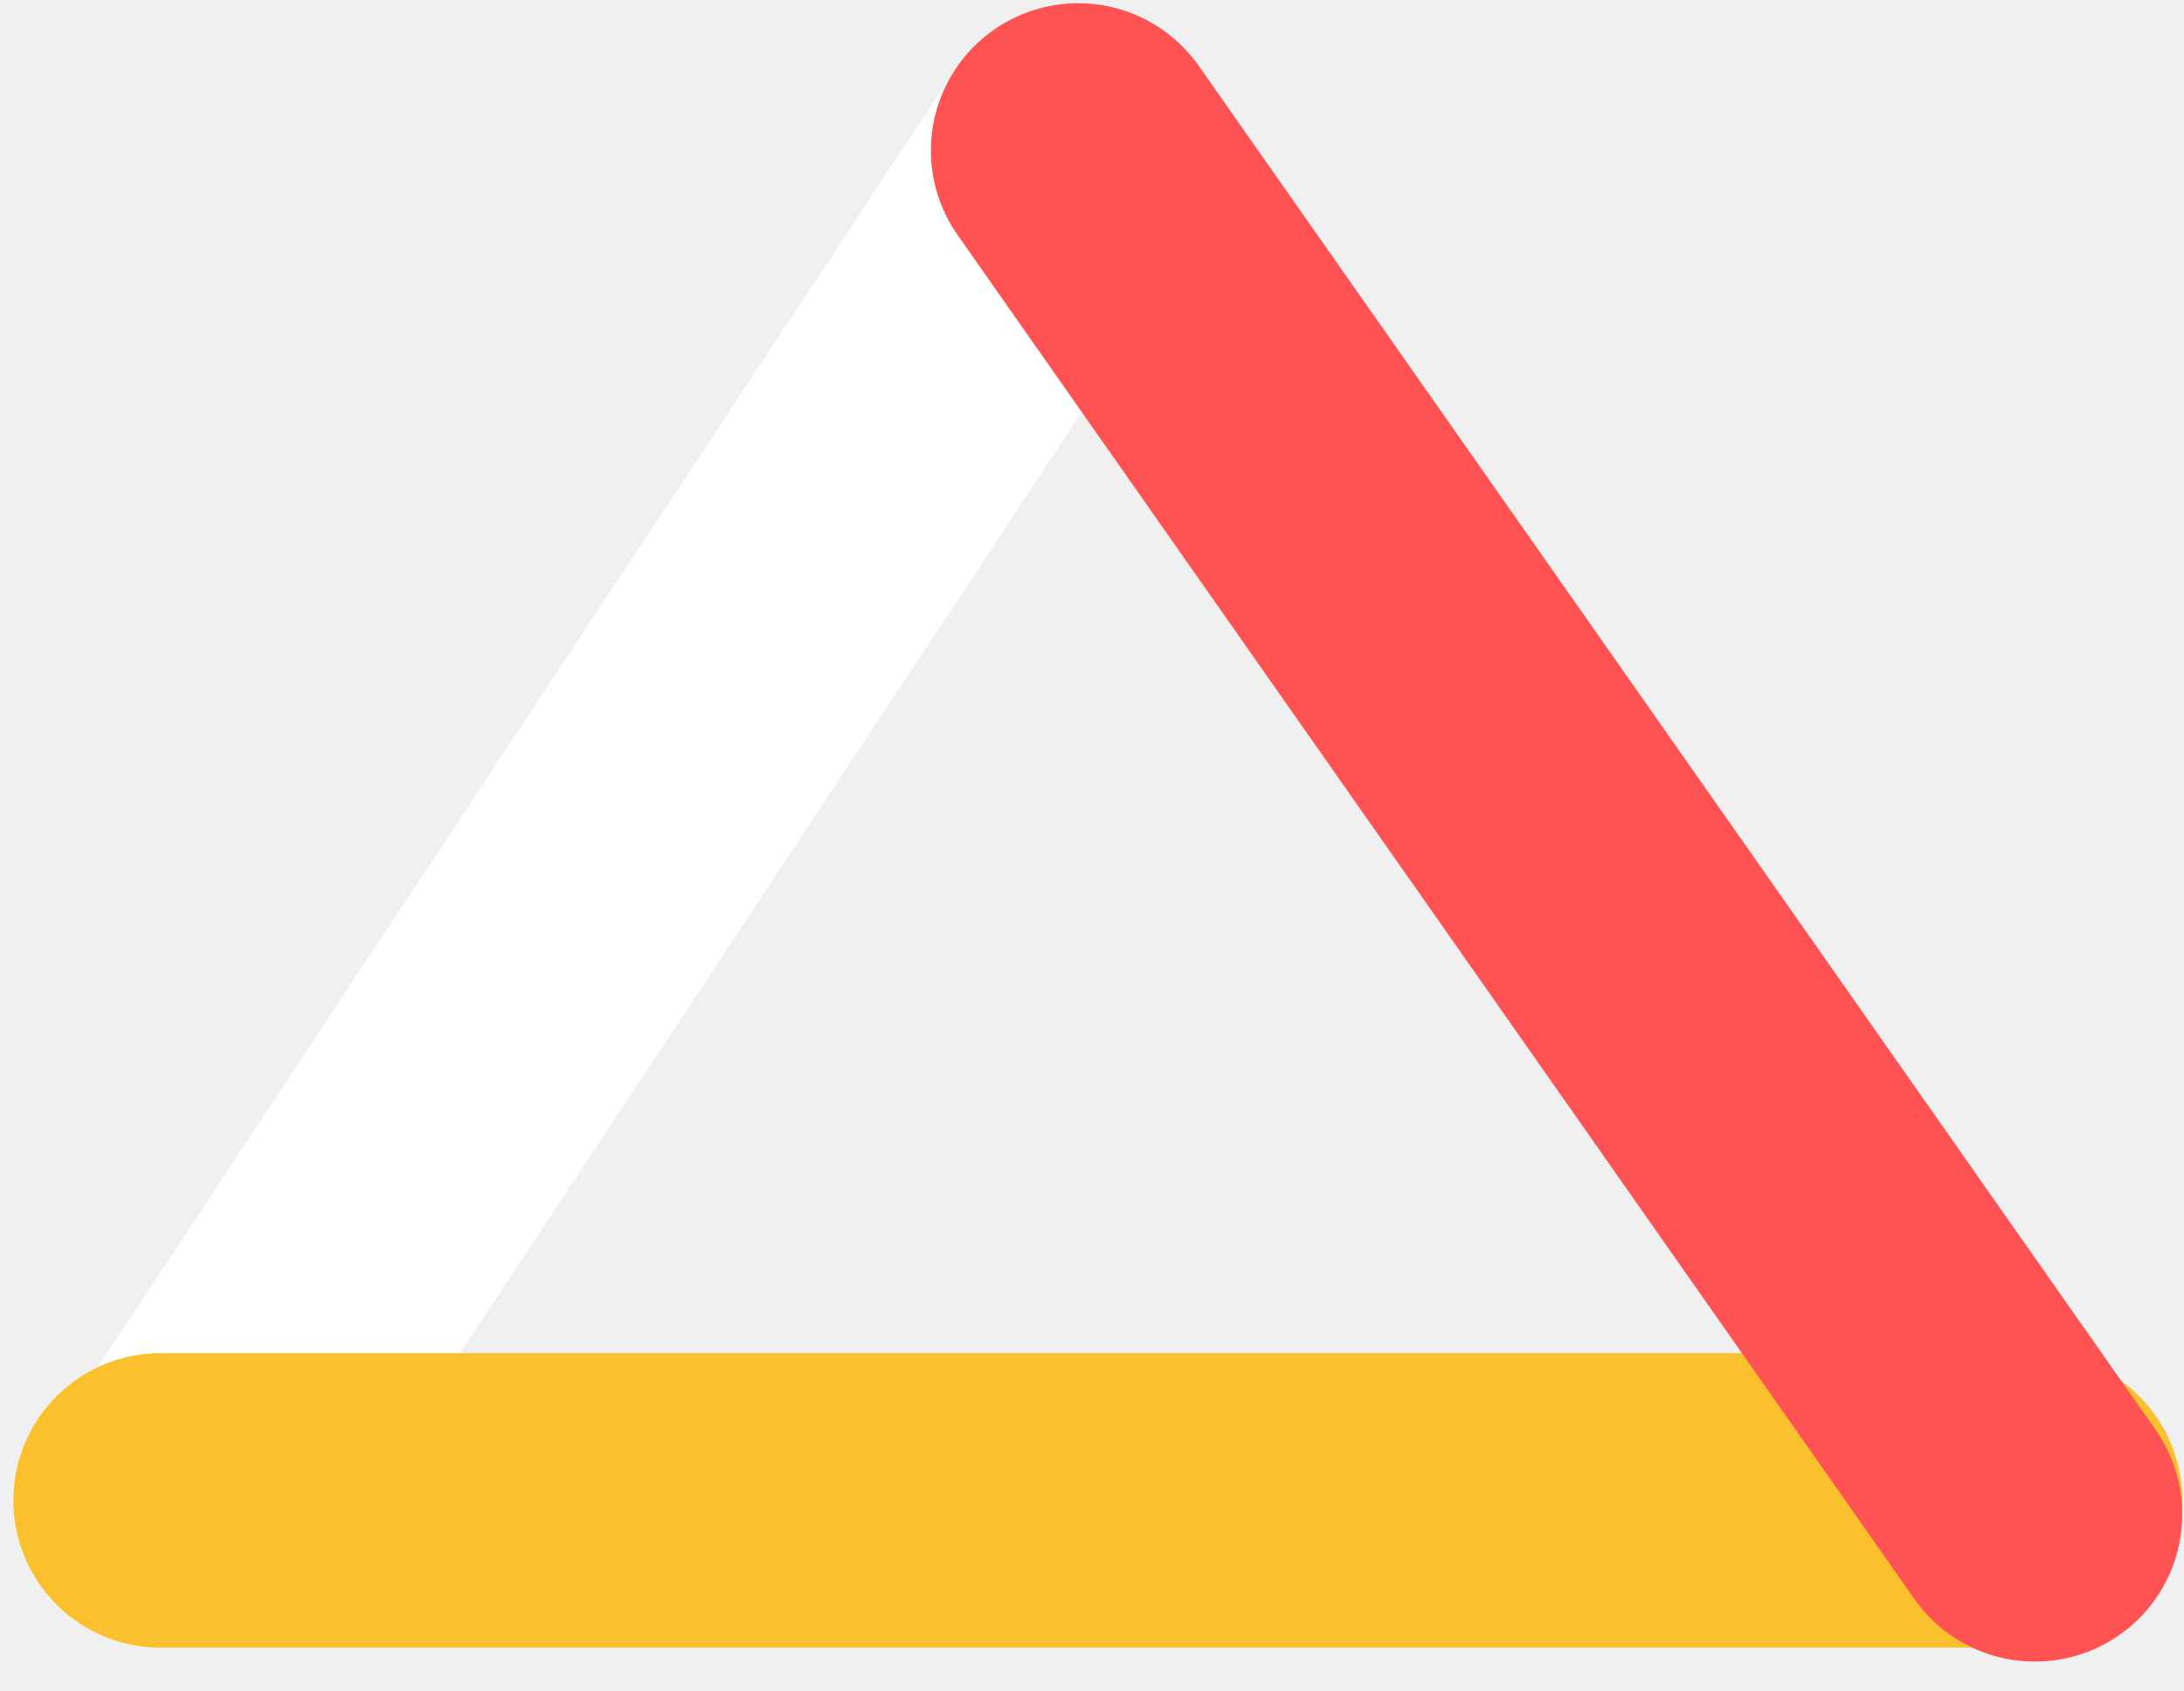
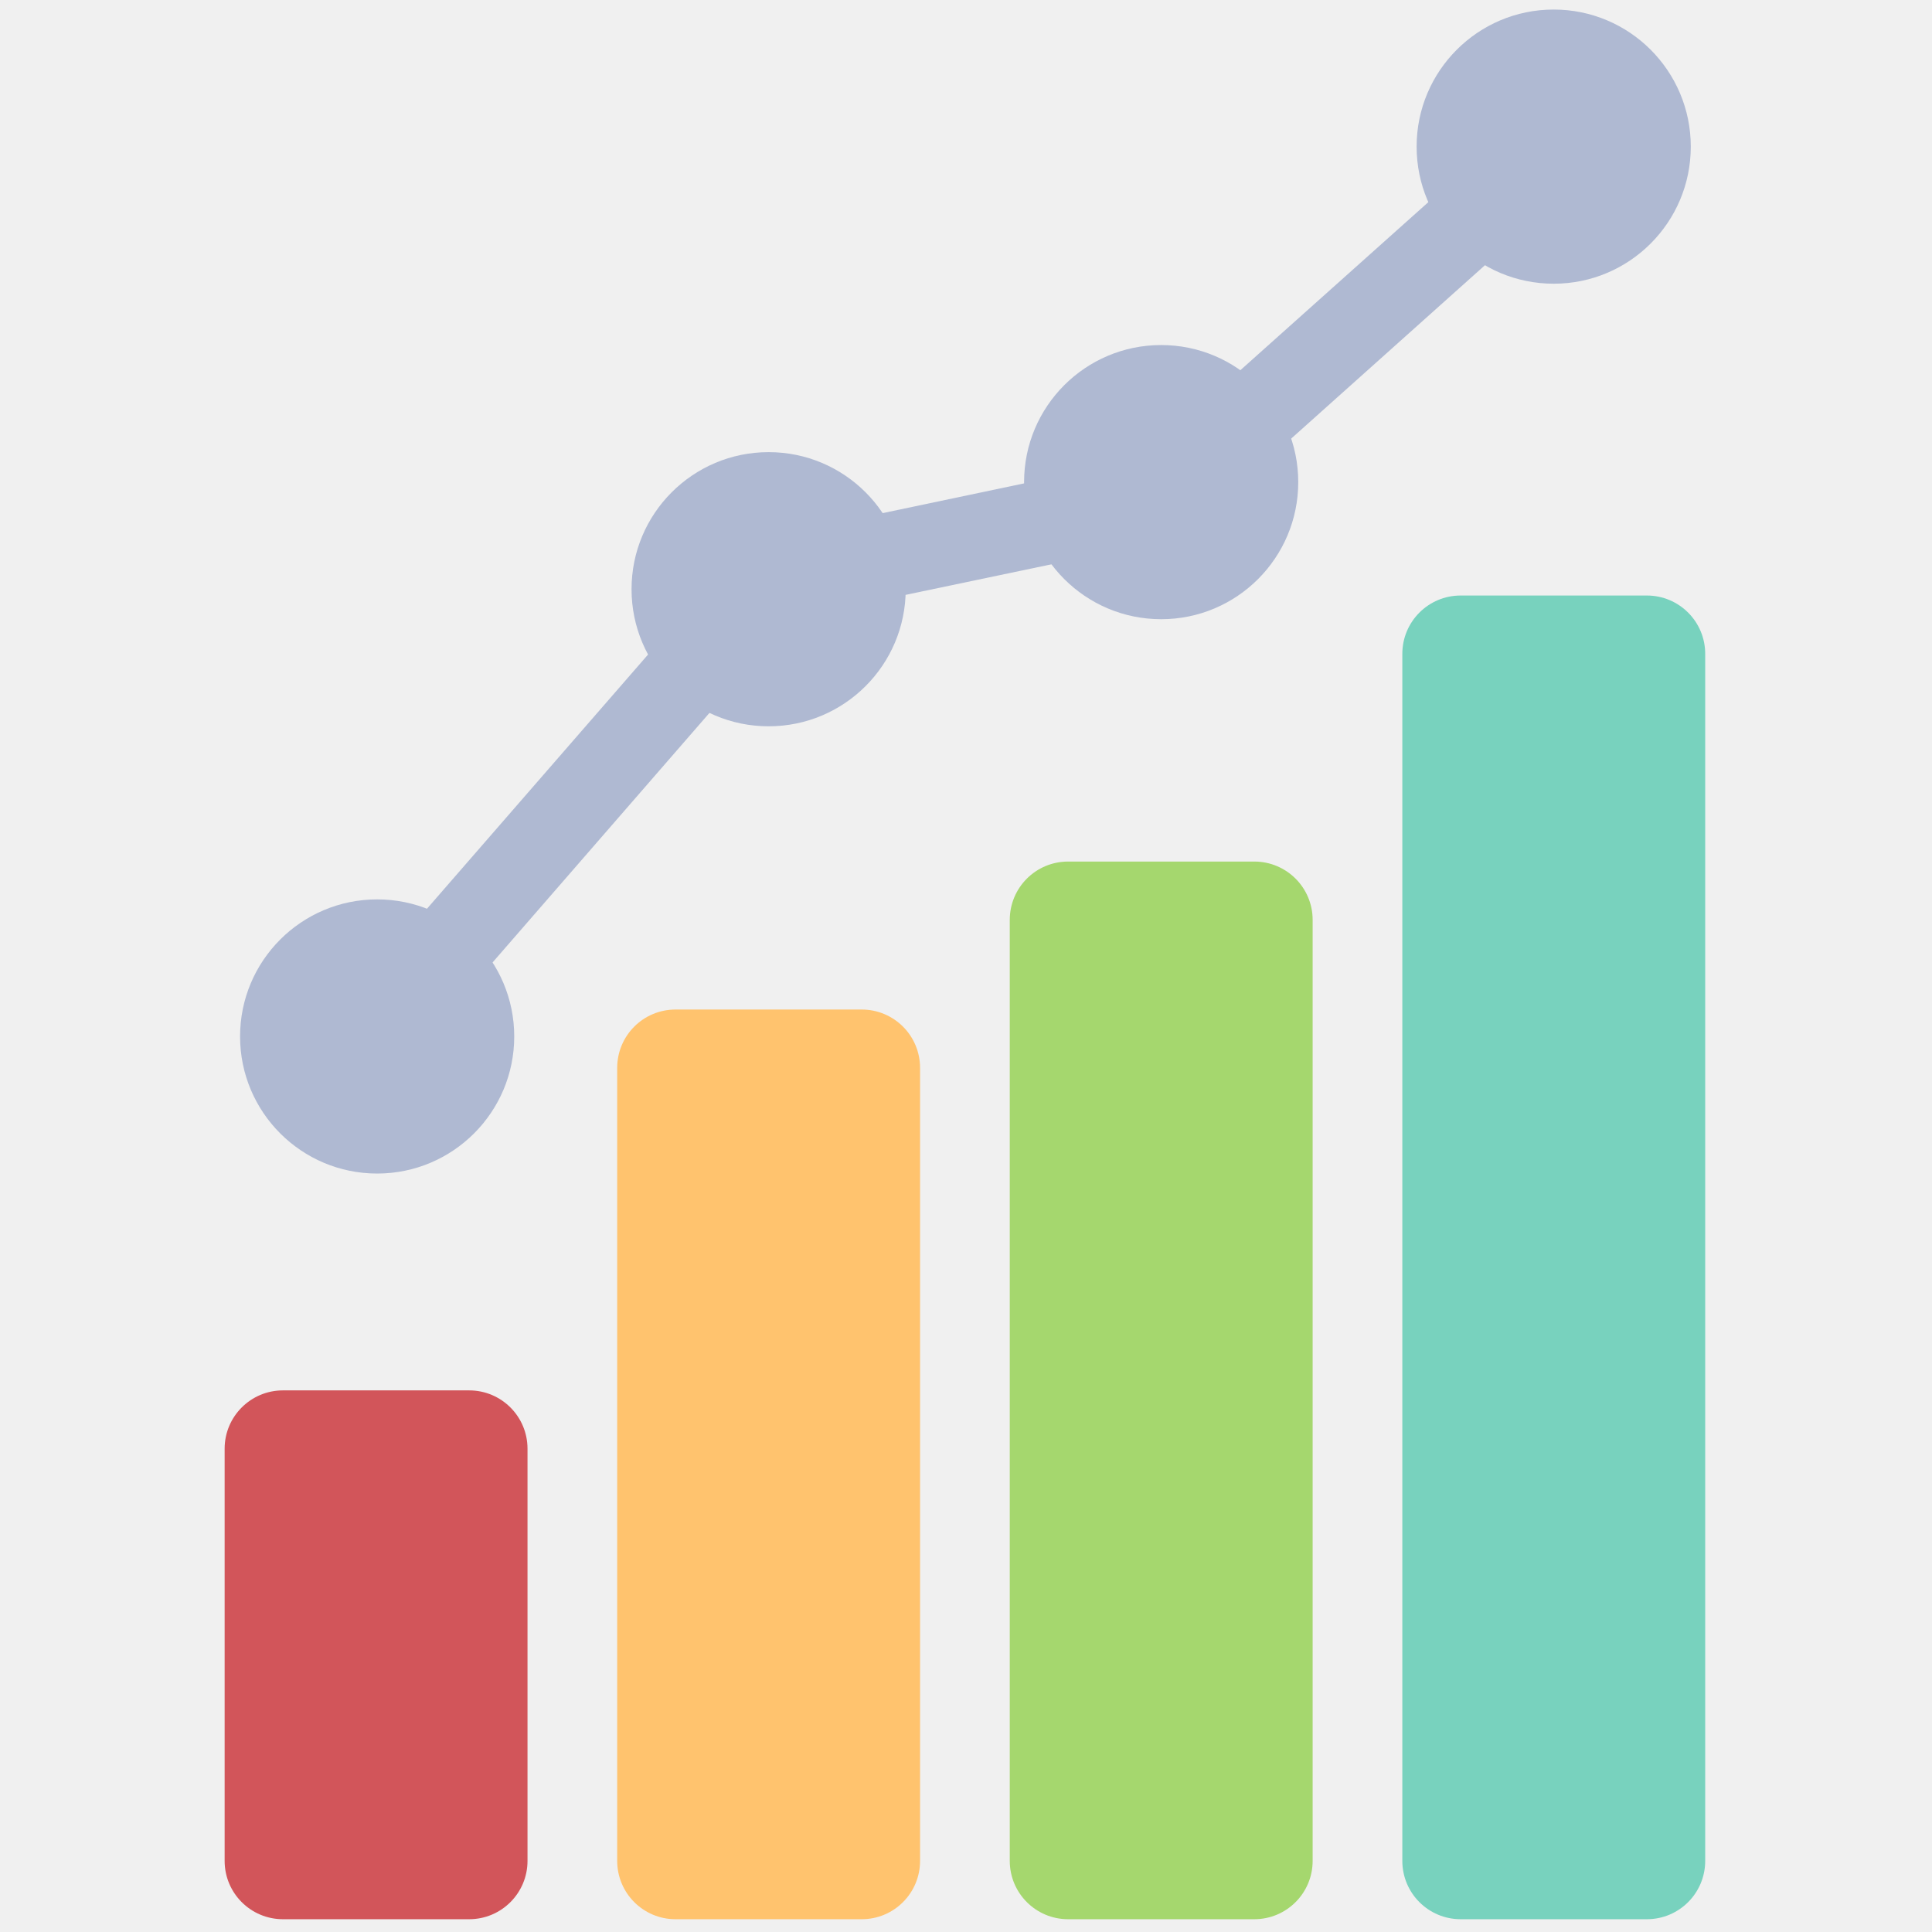
- <svg xmlns="http://www.w3.org/2000/svg" class="not-found-page__img" width="62" height="48" viewBox="0 0 62 48" fill="none">
-   <path d="M6.038 41.46L30.609 4.273" stroke="white" stroke-width="8.363" stroke-linecap="round" stroke-linejoin="round" />
-   <path d="M4.562 42.601H57.772" stroke="#FBC02D" stroke-width="8.363" stroke-linecap="round" stroke-linejoin="round" />
-   <path d="M30.609 4.273L57.768 42.996" stroke="#FF5252" stroke-width="8.363" stroke-linecap="round" stroke-linejoin="round" />
+ <svg xmlns="http://www.w3.org/2000/svg" version="1.1" width="256" height="256" viewBox="0 0 256 256" xml:space="preserve">
+   <defs>
+ </defs>
+   <g style="stroke: none; stroke-width: 0; stroke-dasharray: none; stroke-linecap: butt; stroke-linejoin: miter; stroke-miterlimit: 10; fill: none; fill-rule: nonzero; opacity: 1;" transform="translate(1.406593 1.406593) scale(2.81 2.81)">
+     <path d="M 40.135 90 h -8.782 c -1.519 0 -2.75 -1.231 -2.75 -2.75 V 49.854 c 0 -1.519 1.231 -2.75 2.75 -2.75 h 8.782 c 1.519 0 2.75 1.231 2.75 2.75 V 87.25 C 42.885 88.769 41.654 90 40.135 90 z" style="stroke: none; stroke-width: 1; stroke-dasharray: none; stroke-linecap: butt; stroke-linejoin: miter; stroke-miterlimit: 10; fill: rgb(255,195,110); fill-rule: nonzero; opacity: 1;" transform=" matrix(1 0 0 1 0 0) " stroke-linecap="round" />
+     <path d="M 58.647 90 h -8.782 c -1.519 0 -2.75 -1.231 -2.75 -2.75 V 42.876 c 0 -1.519 1.231 -2.75 2.75 -2.75 h 8.782 c 1.519 0 2.75 1.231 2.75 2.75 V 87.25 C 61.397 88.769 60.165 90 58.647 90 z" style="stroke: none; stroke-width: 1; stroke-dasharray: none; stroke-linecap: butt; stroke-linejoin: miter; stroke-miterlimit: 10; fill: rgb(165,215,110); fill-rule: nonzero; opacity: 1;" transform=" matrix(1 0 0 1 0 0) " stroke-linecap="round" />
+     <path d="M 21.624 90 h -8.782 c -1.519 0 -2.75 -1.231 -2.75 -2.75 V 67.813 c 0 -1.519 1.231 -2.75 2.75 -2.75 h 8.782 c 1.519 0 2.75 1.231 2.75 2.75 V 87.25 C 24.374 88.769 23.142 90 21.624 90 z" style="stroke: none; stroke-width: 1; stroke-dasharray: none; stroke-linecap: butt; stroke-linejoin: miter; stroke-miterlimit: 10; fill: rgb(210,85,90); fill-rule: nonzero; opacity: 1;" transform=" matrix(1 0 0 1 0 0) " stroke-linecap="round" />
+     <path d="M 77.158 90 h -8.782 c -1.519 0 -2.75 -1.231 -2.75 -2.75 V 30.331 c 0 -1.519 1.231 -2.75 2.75 -2.75 h 8.782 c 1.519 0 2.75 1.231 2.75 2.75 V 87.25 C 79.908 88.769 78.677 90 77.158 90 z" style="stroke: none; stroke-width: 1; stroke-dasharray: none; stroke-linecap: butt; stroke-linejoin: miter; stroke-miterlimit: 10; fill: rgb(120,210,190); fill-rule: nonzero; opacity: 1;" transform=" matrix(1 0 0 1 0 0) " stroke-linecap="round" />
+     <polygon points="18.74,49.47 15.72,46.85 34.68,25.05 53.32,21.13 71.44,4.93 74.1,7.91 55.19,24.83 36.81,28.68 " style="stroke: none; stroke-width: 1; stroke-dasharray: none; stroke-linecap: butt; stroke-linejoin: miter; stroke-miterlimit: 10; fill: rgb(175,185,210); fill-rule: nonzero; opacity: 1;" transform="  matrix(1 0 0 1 0 0) " />
+     <circle cx="17.284" cy="48.374" r="6.464" style="stroke: none; stroke-width: 1; stroke-dasharray: none; stroke-linecap: butt; stroke-linejoin: miter; stroke-miterlimit: 10; fill: rgb(175,185,210); fill-rule: nonzero; opacity: 1;" transform="  matrix(1 0 0 1 0 0) " />
+     <circle cx="35.744" cy="27.284" r="6.464" style="stroke: none; stroke-width: 1; stroke-dasharray: none; stroke-linecap: butt; stroke-linejoin: miter; stroke-miterlimit: 10; fill: rgb(175,185,210); fill-rule: nonzero; opacity: 1;" transform="  matrix(1 0 0 1 0 0) " />
+     <circle cx="54.254" cy="22.234" r="6.464" style="stroke: none; stroke-width: 1; stroke-dasharray: none; stroke-linecap: butt; stroke-linejoin: miter; stroke-miterlimit: 10; fill: rgb(175,185,210); fill-rule: nonzero; opacity: 1;" transform="  matrix(1 0 0 1 0 0) " />
+     <circle cx="72.764" cy="6.414" r="6.464" style="stroke: none; stroke-width: 1; stroke-dasharray: none; stroke-linecap: butt; stroke-linejoin: miter; stroke-miterlimit: 10; fill: rgb(175,185,210); fill-rule: nonzero; opacity: 1;" transform="  matrix(1 0 0 1 0 0) " />
+   </g>
</svg>
